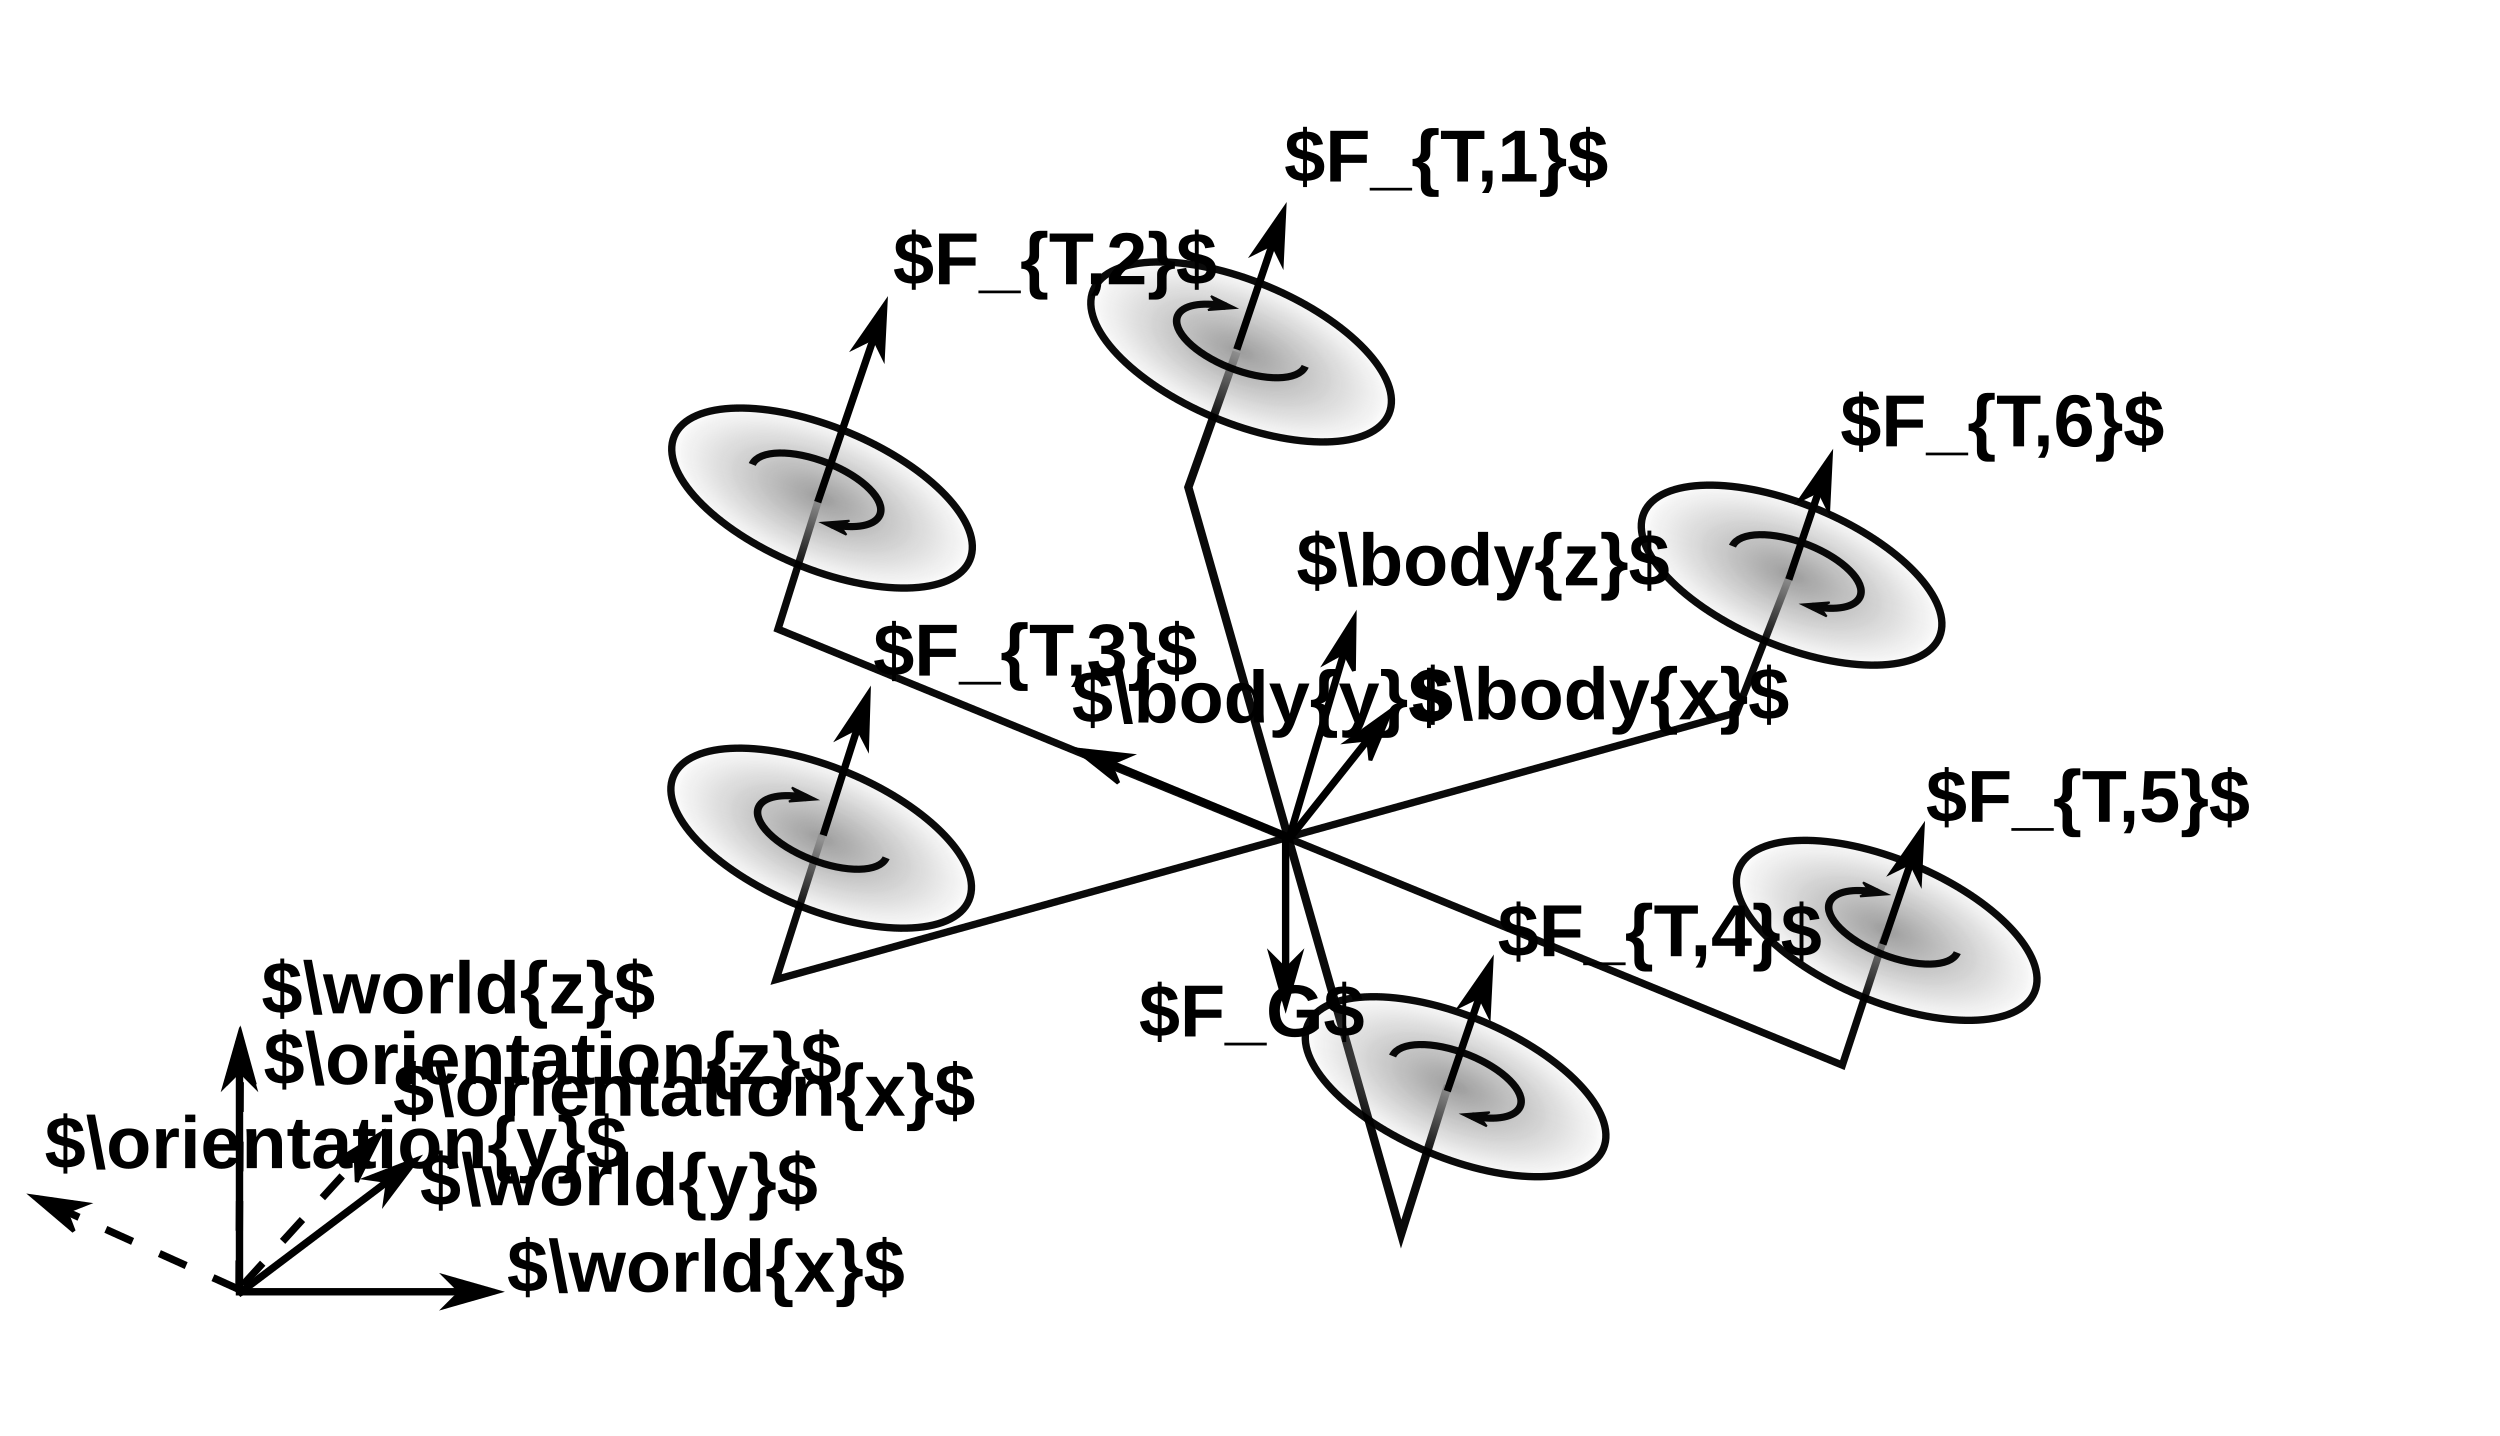
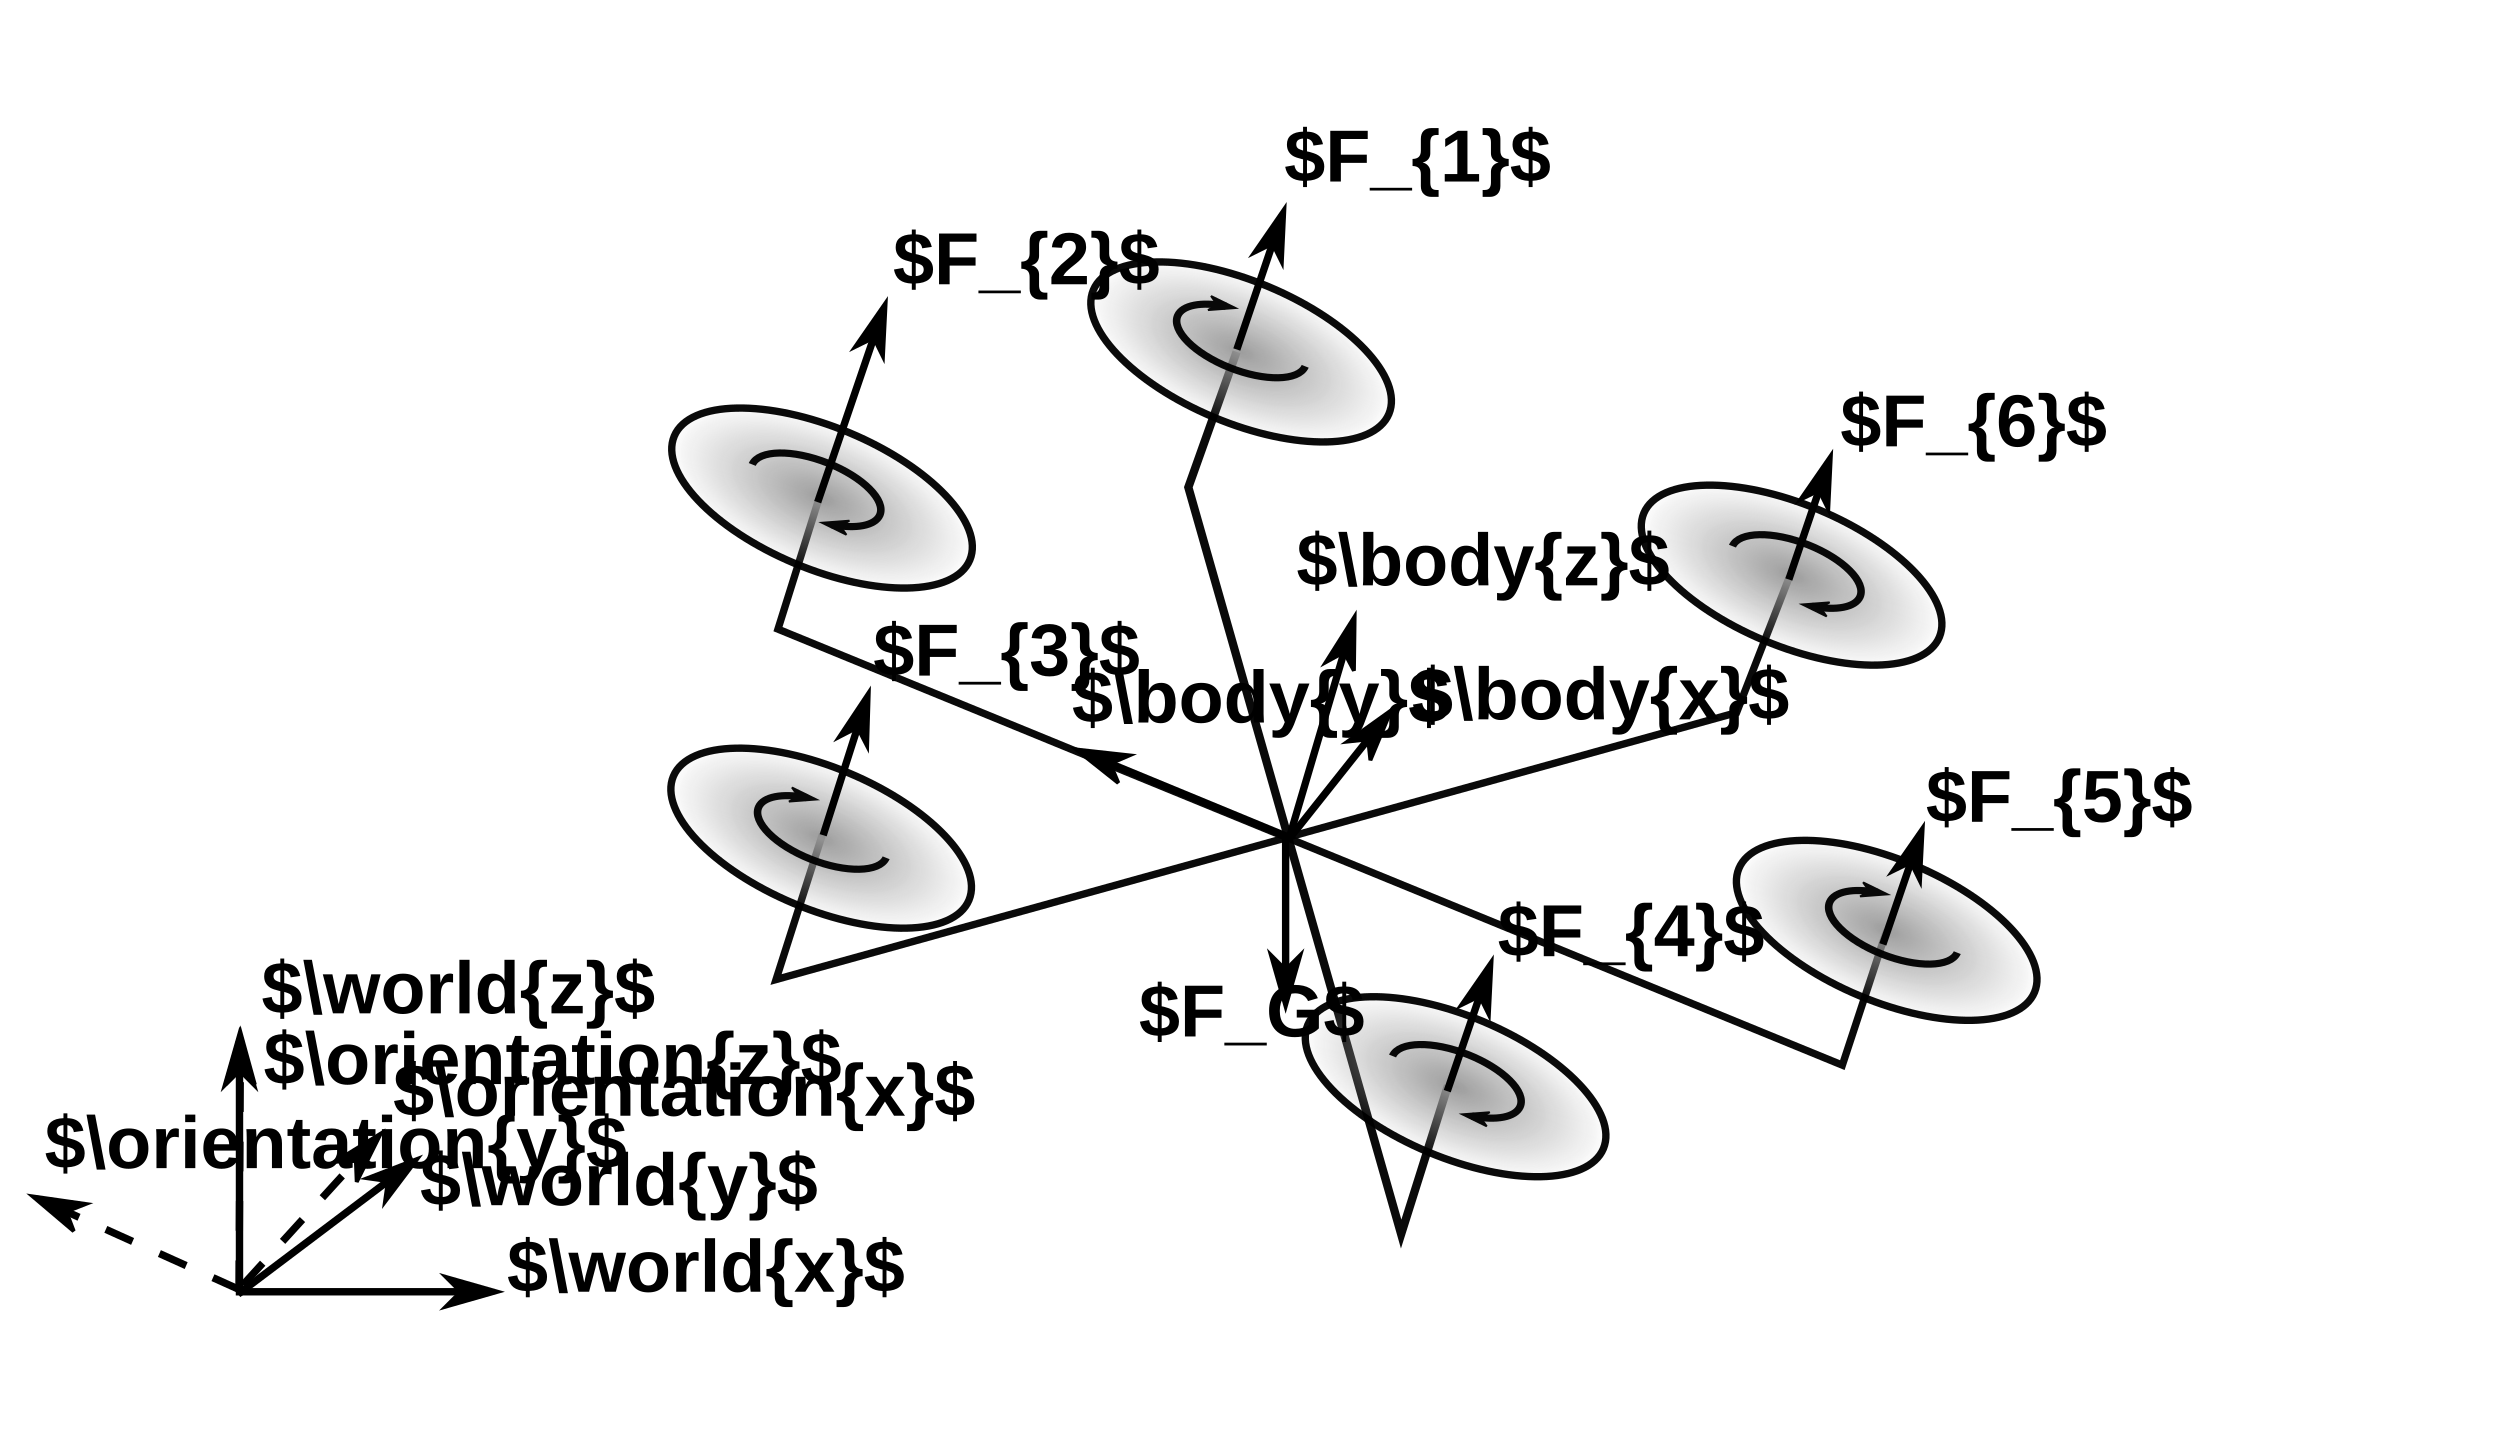
<svg xmlns="http://www.w3.org/2000/svg" xmlns:xlink="http://www.w3.org/1999/xlink" width="338.844" height="194.562" id="svg2" version="1.1">
  <defs id="defs4">
    <marker orient="auto" refY="0" refX="0" id="Arrow1Send" style="overflow:visible">
      <path id="path4243" d="M 0,0 5,-5 -12.5,0 5,5 0,0 z" style="fill-rule:evenodd;stroke:#000000;stroke-width:1pt" transform="matrix(-0.2,0,0,-0.2,-1.2,0)" />
    </marker>
    <marker orient="auto" refY="0" refX="0" id="Arrow1Mstart" style="overflow:visible">
      <path id="path4234" d="M 0,0 5,-5 -12.5,0 5,5 0,0 z" style="fill-rule:evenodd;stroke:#000000;stroke-width:1pt" transform="matrix(0.4,0,0,0.4,4,0)" />
    </marker>
    <marker orient="auto" refY="0" refX="0" id="TriangleOutM" style="overflow:visible">
      <path id="path4373" d="m 5.77,0 -8.65,5 0,-10 8.65,5 z" style="fill-rule:evenodd;stroke:#000000;stroke-width:1pt" transform="scale(0.4,0.4)" />
    </marker>
    <marker orient="auto" refY="0" refX="0" id="Arrow2Lend" style="overflow:visible">
      <path id="path4249" style="fill-rule:evenodd;stroke-width:0.625;stroke-linejoin:round" d="M 8.719,4.034 -2.207,0.016 8.719,-4.002 c -1.745,2.372 -1.735,5.617 -6e-7,8.035 z" transform="matrix(-1.1,0,0,-1.1,-1.1,0)" />
    </marker>
    <marker orient="auto" refY="0" refX="0" id="Arrow2Send" style="overflow:visible">
      <path id="path4261" style="fill-rule:evenodd;stroke-width:0.625;stroke-linejoin:round" d="M 8.719,4.034 -2.207,0.016 8.719,-4.002 c -1.745,2.372 -1.735,5.617 -6e-7,8.035 z" transform="matrix(-0.3,0,0,-0.3,0.69,0)" />
    </marker>
    <marker orient="auto" refY="0" refX="0" id="Arrow1Mend" style="overflow:visible">
      <path id="path4237" d="M 0,0 5,-5 -12.5,0 5,5 0,0 z" style="fill-rule:evenodd;stroke:#000000;stroke-width:1pt" transform="matrix(-0.4,0,0,-0.4,-4,0)" />
    </marker>
    <marker orient="auto" refY="0" refX="0" id="Arrow2Mend" style="overflow:visible">
      <path id="path4255" style="fill-rule:evenodd;stroke-width:0.625;stroke-linejoin:round" d="M 8.719,4.034 -2.207,0.016 8.719,-4.002 c -1.745,2.372 -1.735,5.617 -6e-7,8.035 z" transform="scale(-0.6,-0.6)" />
    </marker>
    <marker orient="auto" refY="0" refX="0" id="Arrow1Lend" style="overflow:visible">
      <path id="path4231" d="M 0,0 5,-5 -12.5,0 5,5 0,0 z" style="fill-rule:evenodd;stroke:#000000;stroke-width:1pt" transform="matrix(-0.8,0,0,-0.8,-10,0)" />
    </marker>
    <linearGradient id="linearGradient3884">
      <stop style="stop-color:#999999;stop-opacity:1;" offset="0" id="stop3886" />
      <stop style="stop-color:#999999;stop-opacity:0;" offset="1" id="stop3888" />
    </linearGradient>
    <radialGradient xlink:href="#linearGradient3884-6" id="radialGradient3890-5" cx="162.635" cy="345.76" fx="162.635" fy="345.76" r="22.218" gradientTransform="matrix(1,0,0,0.4544208,0,188.6397)" gradientUnits="userSpaceOnUse" />
    <linearGradient id="linearGradient3884-6">
      <stop style="stop-color:#999999;stop-opacity:1;" offset="0" id="stop3886-7" />
      <stop style="stop-color:#999999;stop-opacity:0;" offset="1" id="stop3888-0" />
    </linearGradient>
    <radialGradient xlink:href="#linearGradient3884-9" id="radialGradient3890-7" cx="162.635" cy="345.76" fx="162.635" fy="345.76" r="22.218" gradientTransform="matrix(1,0,0,0.4544208,0,188.6397)" gradientUnits="userSpaceOnUse" />
    <linearGradient id="linearGradient3884-9">
      <stop style="stop-color:#999999;stop-opacity:1;" offset="0" id="stop3886-8" />
      <stop style="stop-color:#999999;stop-opacity:0;" offset="1" id="stop3888-1" />
    </linearGradient>
    <radialGradient xlink:href="#linearGradient3884-99" id="radialGradient3890-1" cx="162.635" cy="345.76" fx="162.635" fy="345.76" r="22.218" gradientTransform="matrix(1,0,0,0.4544208,0,188.6397)" gradientUnits="userSpaceOnUse" />
    <linearGradient id="linearGradient3884-99">
      <stop style="stop-color:#999999;stop-opacity:1;" offset="0" id="stop3886-3" />
      <stop style="stop-color:#999999;stop-opacity:0;" offset="1" id="stop3888-2" />
    </linearGradient>
    <radialGradient xlink:href="#linearGradient3884-3" id="radialGradient3890-3" cx="162.635" cy="345.76" fx="162.635" fy="345.76" r="22.218" gradientTransform="matrix(1,0,0,0.4544208,0,188.6397)" gradientUnits="userSpaceOnUse" />
    <linearGradient id="linearGradient3884-3">
      <stop style="stop-color:#999999;stop-opacity:1;" offset="0" id="stop3886-0" />
      <stop style="stop-color:#999999;stop-opacity:0;" offset="1" id="stop3888-5" />
    </linearGradient>
    <radialGradient xlink:href="#linearGradient3884-0" id="radialGradient3890-31" cx="162.635" cy="345.76" fx="162.635" fy="345.76" r="22.218" gradientTransform="matrix(1,0,0,0.4544208,0,188.6397)" gradientUnits="userSpaceOnUse" />
    <linearGradient id="linearGradient3884-0">
      <stop style="stop-color:#999999;stop-opacity:1;" offset="0" id="stop3886-73" />
      <stop style="stop-color:#999999;stop-opacity:0;" offset="1" id="stop3888-7" />
    </linearGradient>
    <radialGradient xlink:href="#linearGradient3884" id="radialGradient4020" gradientUnits="userSpaceOnUse" gradientTransform="matrix(1,0,0,0.4544208,0,188.6397)" cx="162.635" cy="345.76" fx="162.635" fy="345.76" r="22.218" />
    <radialGradient xlink:href="#linearGradient3884-6" id="radialGradient4022" gradientUnits="userSpaceOnUse" gradientTransform="matrix(1,0,0,0.4544208,0,188.6397)" cx="162.635" cy="345.76" fx="162.635" fy="345.76" r="22.218" />
    <radialGradient xlink:href="#linearGradient3884-9" id="radialGradient4024" gradientUnits="userSpaceOnUse" gradientTransform="matrix(1,0,0,0.4544208,0,188.6397)" cx="162.635" cy="345.76" fx="162.635" fy="345.76" r="22.218" />
    <radialGradient xlink:href="#linearGradient3884-99" id="radialGradient4026" gradientUnits="userSpaceOnUse" gradientTransform="matrix(1,0,0,0.4544208,0,188.6397)" cx="162.635" cy="345.76" fx="162.635" fy="345.76" r="22.218" />
    <radialGradient xlink:href="#linearGradient3884-3" id="radialGradient4028" gradientUnits="userSpaceOnUse" gradientTransform="matrix(1,0,0,0.4544208,0,188.6397)" cx="162.635" cy="345.76" fx="162.635" fy="345.76" r="22.218" />
    <radialGradient xlink:href="#linearGradient3884-0" id="radialGradient4030" gradientUnits="userSpaceOnUse" gradientTransform="matrix(1,0,0,0.4544208,0,188.6397)" cx="162.635" cy="345.76" fx="162.635" fy="345.76" r="22.218" />
    <marker orient="auto" refY="0" refX="0" id="Arrow1Mstart-3" style="overflow:visible">
      <path id="path4234-1" d="M 0,0 5,-5 -12.5,0 5,5 0,0 z" style="fill-rule:evenodd;stroke:#000000;stroke-width:1pt" transform="matrix(0.4,0,0,0.4,4,0)" />
    </marker>
    <marker orient="auto" refY="0" refX="0" id="Arrow1Mend-6" style="overflow:visible">
      <path id="path4237-2" d="M 0,0 5,-5 -12.5,0 5,5 0,0 z" style="fill-rule:evenodd;stroke:#000000;stroke-width:1pt" transform="matrix(-0.4,0,0,-0.4,-4,0)" />
    </marker>
    <marker orient="auto" refY="0" refX="0" id="marker6594" style="overflow:visible">
      <path id="path6596" d="M 0,0 5,-5 -12.5,0 5,5 0,0 z" style="fill-rule:evenodd;stroke:#000000;stroke-width:1pt" transform="matrix(-0.4,0,0,-0.4,-4,0)" />
    </marker>
    <marker orient="auto" refY="0" refX="0" id="Arrow1Mend-9" style="overflow:visible">
      <path id="path4237-29" d="M 0,0 5,-5 -12.5,0 5,5 0,0 z" style="fill-rule:evenodd;stroke:#000000;stroke-width:1pt" transform="matrix(-0.4,0,0,-0.4,-4,0)" />
    </marker>
    <marker orient="auto" refY="0" refX="0" id="Arrow1Mend-2" style="overflow:visible">
      <path id="path4237-22" d="M 0,0 5,-5 -12.5,0 5,5 0,0 z" style="fill-rule:evenodd;stroke:#000000;stroke-width:1pt" transform="matrix(-0.4,0,0,-0.4,-4,0)" />
    </marker>
    <marker orient="auto" refY="0" refX="0" id="Arrow1Mstart-2" style="overflow:visible">
      <path id="path4234-7" d="M 0,0 5,-5 -12.5,0 5,5 0,0 z" style="fill-rule:evenodd;stroke:#000000;stroke-width:1pt" transform="matrix(0.4,0,0,0.4,4,0)" />
    </marker>
    <marker orient="auto" refY="0" refX="0" id="Arrow1Mend-5" style="overflow:visible">
      <path id="path4237-4" d="M 0,0 5,-5 -12.5,0 5,5 0,0 z" style="fill-rule:evenodd;stroke:#000000;stroke-width:1pt" transform="matrix(-0.4,0,0,-0.4,-4,0)" />
    </marker>
    <marker orient="auto" refY="0" refX="0" id="marker6686" style="overflow:visible">
      <path id="path6688" d="M 0,0 5,-5 -12.5,0 5,5 0,0 z" style="fill-rule:evenodd;stroke:#000000;stroke-width:1pt" transform="matrix(-0.4,0,0,-0.4,-4,0)" />
    </marker>
    <marker orient="auto" refY="0" refX="0" id="Arrow1Mend-60" style="overflow:visible">
      <path id="path4237-43" d="M 0,0 5,-5 -12.5,0 5,5 0,0 z" style="fill-rule:evenodd;stroke:#000000;stroke-width:1pt" transform="matrix(-0.4,0,0,-0.4,-4,0)" />
    </marker>
    <marker orient="auto" refY="0" refX="0" id="marker6728" style="overflow:visible">
      <path id="path6730" d="M 0,0 5,-5 -12.5,0 5,5 0,0 z" style="fill-rule:evenodd;stroke:#000000;stroke-width:1pt" transform="matrix(-0.4,0,0,-0.4,-4,0)" />
    </marker>
    <marker orient="auto" refY="0" refX="0" id="marker6732" style="overflow:visible">
      <path id="path6734" d="M 0,0 5,-5 -12.5,0 5,5 0,0 z" style="fill-rule:evenodd;stroke:#000000;stroke-width:1pt" transform="matrix(-0.4,0,0,-0.4,-4,0)" />
    </marker>
    <radialGradient xlink:href="#linearGradient3884-05" id="radialGradient4020-4" gradientUnits="userSpaceOnUse" gradientTransform="matrix(1,0,0,0.4544208,0,188.6397)" cx="162.635" cy="345.76" fx="162.635" fy="345.76" r="22.218" />
    <linearGradient id="linearGradient3884-05">
      <stop style="stop-color:#999999;stop-opacity:1;" offset="0" id="stop3886-9" />
      <stop style="stop-color:#999999;stop-opacity:0;" offset="1" id="stop3888-6" />
    </linearGradient>
    <marker orient="auto" refY="0" refX="0" id="Arrow1Send-5" style="overflow:visible">
      <path id="path4243-6" d="M 0,0 5,-5 -12.5,0 5,5 0,0 z" style="fill-rule:evenodd;stroke:#000000;stroke-width:1pt" transform="matrix(-0.2,0,0,-0.2,-1.2,0)" />
    </marker>
    <marker orient="auto" refY="0" refX="0" id="Arrow1Send-9" style="overflow:visible">
      <path id="path4243-1" d="M 0,0 5,-5 -12.5,0 5,5 0,0 z" style="fill-rule:evenodd;stroke:#000000;stroke-width:1pt" transform="matrix(-0.2,0,0,-0.2,-1.2,0)" />
    </marker>
    <marker orient="auto" refY="0" refX="0" id="Arrow1Send-1" style="overflow:visible">
      <path id="path4243-8" d="M 0,0 5,-5 -12.5,0 5,5 0,0 z" style="fill-rule:evenodd;stroke:#000000;stroke-width:1pt" transform="matrix(-0.2,0,0,-0.2,-1.2,0)" />
    </marker>
    <marker orient="auto" refY="0" refX="0" id="Arrow1Send-7" style="overflow:visible">
      <path id="path4243-11" d="M 0,0 5,-5 -12.5,0 5,5 0,0 z" style="fill-rule:evenodd;stroke:#000000;stroke-width:1pt" transform="matrix(-0.2,0,0,-0.2,-1.2,0)" />
    </marker>
    <marker orient="auto" refY="0" refX="0" id="Arrow1Send-93" style="overflow:visible">
      <path id="path4243-64" d="M 0,0 5,-5 -12.5,0 5,5 0,0 z" style="fill-rule:evenodd;stroke:#000000;stroke-width:1pt" transform="matrix(-0.2,0,0,-0.2,-1.2,0)" />
    </marker>
    <marker orient="auto" refY="0" refX="0" id="marker6732-4" style="overflow:visible">
      <path id="path6734-6" d="M 0,0 5,-5 -12.5,0 5,5 0,0 z" style="fill-rule:evenodd;stroke:#000000;stroke-width:1pt" transform="matrix(-0.4,0,0,-0.4,-4,0)" />
    </marker>
    <marker orient="auto" refY="0" refX="0" id="marker6732-43" style="overflow:visible">
      <path id="path6734-5" d="M 0,0 5,-5 -12.5,0 5,5 0,0 z" style="fill-rule:evenodd;stroke:#000000;stroke-width:1pt" transform="matrix(-0.4,0,0,-0.4,-4,0)" />
    </marker>
    <marker orient="auto" refY="0" refX="0" id="marker6732-9" style="overflow:visible">
      <path id="path6734-9" d="M 0,0 5,-5 -12.5,0 5,5 0,0 z" style="fill-rule:evenodd;stroke:#000000;stroke-width:1pt" transform="matrix(-0.4,0,0,-0.4,-4,0)" />
    </marker>
    <marker orient="auto" refY="0" refX="0" id="marker6732-8" style="overflow:visible">
      <path id="path6734-4" d="M 0,0 5,-5 -12.5,0 5,5 0,0 z" style="fill-rule:evenodd;stroke:#000000;stroke-width:1pt" transform="matrix(-0.4,0,0,-0.4,-4,0)" />
    </marker>
    <marker orient="auto" refY="0" refX="0" id="marker6732-92" style="overflow:visible">
      <path id="path6734-1" d="M 0,0 5,-5 -12.5,0 5,5 0,0 z" style="fill-rule:evenodd;stroke:#000000;stroke-width:1pt" transform="matrix(-0.4,0,0,-0.4,-4,0)" />
    </marker>
  </defs>
  <g id="layer1" transform="translate(-0.21875,0.2825477)">
    <g id="g3994" transform="matrix(0.9968542,0.07925711,-0.07925711,0.9968542,36.44185,-299.7918)">
      <g id="g4009">
        <path style="opacity:0.96;fill:none;stroke:#000000;stroke-width:1px;stroke-linecap:butt;stroke-linejoin:miter;stroke-opacity:1" d="m 103.541,360.408 -4.041,17.678 148.492,47.477 4.546,-18.688" id="path3047" transform="translate(0,-0.00129768)" />
        <path style="opacity:0.96;fill:none;stroke:#000000;stroke-width:1px;stroke-linecap:butt;stroke-linejoin:miter;stroke-opacity:1" d="m 107.7,405.384 -4.696,20.063 126.91,-46.384 5.704,-18.985" id="path3049" />
        <path style="opacity:0.96;fill:none;stroke:#000000;stroke-width:1.127px;stroke-linecap:butt;stroke-linejoin:miter;stroke-opacity:1" d="m 194.925,432.559 -4.728,20.566 -36.775,-98.613 5.062,-18.819" id="path3051" />
        <path style="opacity:0.96;fill:url(#radialGradient4020);fill-opacity:1;stroke:#000000;stroke-width:1;stroke-miterlimit:4;stroke-opacity:1;stroke-dasharray:none;stroke-dashoffset:0" id="path3072" d="m 184.353,345.76 c 0,5.3 -9.724,9.596 -21.718,9.596 -11.995,0 -21.718,-4.296 -21.718,-9.596 0,-5.3 9.724,-9.596 21.718,-9.596 11.995,0 21.718,4.296 21.718,9.596 z" transform="matrix(0.9499871,0.312289,-0.312289,0.9499871,112.5755,-43.59934)" />
        <path style="opacity:0.96;fill:url(#radialGradient4022);fill-opacity:1;stroke:#000000;stroke-width:1;stroke-miterlimit:4;stroke-opacity:1;stroke-dasharray:none;stroke-dashoffset:0" id="path3072-9" d="m 184.353,345.76 c 0,5.3 -9.724,9.596 -21.718,9.596 -11.995,0 -21.718,-4.296 -21.718,-9.596 0,-5.3 9.724,-9.596 21.718,-9.596 11.995,0 21.718,4.296 21.718,9.596 z" transform="matrix(0.9499871,0.312289,-0.312289,0.9499871,57.52216,-19.35567)" />
        <path style="opacity:0.96;fill:url(#radialGradient4024);fill-opacity:1;stroke:#000000;stroke-width:1;stroke-miterlimit:4;stroke-opacity:1;stroke-dasharray:none;stroke-dashoffset:0" id="path3072-6" d="m 184.353,345.76 c 0,5.3 -9.724,9.596 -21.718,9.596 -11.995,0 -21.718,-4.296 -21.718,-9.596 0,-5.3 9.724,-9.596 21.718,-9.596 11.995,0 21.718,4.296 21.718,9.596 z" transform="matrix(0.9499871,0.312289,-0.312289,0.9499871,61.05769,26.60627)" />
        <path style="opacity:0.96;fill:url(#radialGradient4026);fill-opacity:1;stroke:#000000;stroke-width:1;stroke-miterlimit:4;stroke-opacity:1;stroke-dasharray:none;stroke-dashoffset:0" id="path3072-0" d="m 184.353,345.76 c 0,5.3 -9.724,9.596 -21.718,9.596 -11.995,0 -21.718,-4.296 -21.718,-9.596 0,-5.3 9.724,-9.596 21.718,-9.596 11.995,0 21.718,4.296 21.718,9.596 z" transform="matrix(0.9499871,0.312289,-0.312289,0.9499871,149.446,53.37531)" />
        <path style="opacity:0.96;fill:url(#radialGradient4028);fill-opacity:1;stroke:#000000;stroke-width:1;stroke-miterlimit:4;stroke-opacity:1;stroke-dasharray:none;stroke-dashoffset:0" id="path3072-8" d="m 184.353,345.76 c 0,5.3 -9.724,9.596 -21.718,9.596 -11.995,0 -21.718,-4.296 -21.718,-9.596 0,-5.3 9.724,-9.596 21.718,-9.596 11.995,0 21.718,4.296 21.718,9.596 z" transform="matrix(0.9499871,0.312289,-0.312289,0.9499871,206.0146,27.61642)" />
        <path style="opacity:0.96;fill:url(#radialGradient4030);fill-opacity:1;stroke:#000000;stroke-width:1;stroke-miterlimit:4;stroke-opacity:1;stroke-dasharray:none;stroke-dashoffset:0" id="path3072-5" d="m 184.353,345.76 c 0,5.3 -9.724,9.596 -21.718,9.596 -11.995,0 -21.718,-4.296 -21.718,-9.596 0,-5.3 9.724,-9.596 21.718,-9.596 11.995,0 21.718,4.296 21.718,9.596 z" transform="matrix(0.9499871,0.312289,-0.312289,0.9499871,189.3471,-19.35567)" />
        <path style="opacity:0.96;fill:none;stroke:#000000;stroke-width:2.381;stroke-miterlimit:4;stroke-opacity:1;stroke-dasharray:none;stroke-dashoffset:0;marker-mid:none;marker-end:url(#Arrow1Send)" id="path3072-61" d="m 184.353,345.76 c 0,5.3 -9.724,9.596 -21.718,9.596 -11.995,0 -21.718,-4.296 -21.718,-9.596 0,-3.767 4.989,-7.186 12.755,-8.741" transform="matrix(0.4091197,0.1260854,-0.1363522,0.3892188,139.6342,179.089)" />
        <path style="opacity:0.96;fill:none;stroke:#000000;stroke-width:2.381;stroke-miterlimit:4;stroke-opacity:1;stroke-dasharray:none;stroke-dashoffset:0;marker-mid:none;marker-end:url(#Arrow1Send)" id="path3072-61-5" d="m 184.353,345.76 c 0,5.3 -9.724,9.596 -21.718,9.596 -11.995,0 -21.718,-4.296 -21.718,-9.596 0,-3.767 4.989,-7.186 12.755,-8.741" transform="matrix(0.4091197,0.1260854,-0.1363522,0.3892188,88.29179,249.9956)" />
        <path style="opacity:0.96;fill:none;stroke:#000000;stroke-width:2.381;stroke-miterlimit:4;stroke-opacity:1;stroke-dasharray:none;stroke-dashoffset:0;marker-mid:none;marker-end:url(#Arrow1Send)" id="path3072-61-7" d="m 184.353,345.76 c 0,5.3 -9.724,9.596 -21.718,9.596 -11.995,0 -21.718,-4.296 -21.718,-9.596 0,-3.767 4.989,-7.186 12.755,-8.741" transform="matrix(0.4091197,0.1260854,-0.1363522,0.3892188,234.0327,251.3058)" />
        <path style="opacity:0.96;fill:none;stroke:#000000;stroke-width:2.381;stroke-miterlimit:4;stroke-opacity:1;stroke-dasharray:none;stroke-dashoffset:0;marker-mid:none;marker-end:url(#Arrow1Send)" id="path3072-61-7-2" d="m 184.353,345.76 c 0,5.3 -9.724,9.596 -21.718,9.596 -11.995,0 -21.718,-4.296 -21.718,-9.596 0,-3.767 4.989,-7.186 12.755,-8.741" transform="matrix(-0.4091197,-0.1260854,0.1363522,-0.3892188,255.8511,514.4387)" />
        <path style="opacity:0.96;fill:none;stroke:#000000;stroke-width:2.381;stroke-miterlimit:4;stroke-opacity:1;stroke-dasharray:none;stroke-dashoffset:0;marker-mid:none;marker-end:url(#Arrow1Send)" id="path3072-61-7-2-1" d="m 184.353,345.76 c 0,5.3 -9.724,9.596 -21.718,9.596 -11.995,0 -21.718,-4.296 -21.718,-9.596 0,-3.767 4.989,-7.186 12.755,-8.741" transform="matrix(-0.4091197,-0.1260854,0.1363522,-0.3892188,215.4018,586.9799)" />
        <path style="opacity:0.96;fill:none;stroke:#000000;stroke-width:2.381;stroke-miterlimit:4;stroke-opacity:1;stroke-dasharray:none;stroke-dashoffset:0;marker-mid:none;marker-end:url(#Arrow1Send)" id="path3072-61-7-2-8" d="m 184.353,345.76 c 0,5.3 -9.724,9.596 -21.718,9.596 -11.995,0 -21.718,-4.296 -21.718,-9.596 0,-3.767 4.989,-7.186 12.755,-8.741" transform="matrix(-0.4091197,-0.1260854,0.1363522,-0.3892188,122.5344,513.932)" />
        <text xml:space="preserve" style="font-size:10px;font-style:normal;font-variant:normal;font-weight:bold;font-stretch:normal;line-height:125%;letter-spacing:0px;word-spacing:0px;fill:#000000;fill-opacity:1;stroke:none;font-family:Liberation Sans;-inkscape-font-specification:Sans Bold" x="155.161" y="397.01" id="text8684" transform="matrix(0.9968542,-0.07925711,0.07925711,0.9968542,0,0)">
          <tspan id="tspan8686" x="155.161" y="397.01">$\body{x}$</tspan>
        </text>
        <text xml:space="preserve" style="font-size:10px;font-style:normal;font-variant:normal;font-weight:bold;font-stretch:normal;line-height:125%;letter-spacing:0px;word-spacing:0px;fill:#000000;fill-opacity:1;stroke:none;font-family:Liberation Sans;-inkscape-font-specification:Sans Bold" x="139.504" y="378.84" id="text8684-9" transform="matrix(0.9968542,-0.07925711,0.07925711,0.9968542,0,0)">
          <tspan id="tspan8686-6" x="139.504" y="378.84">$\body{z}$</tspan>
        </text>
        <text xml:space="preserve" style="font-size:10px;font-style:normal;font-variant:normal;font-weight:bold;font-stretch:normal;line-height:125%;letter-spacing:0px;word-spacing:0px;fill:#000000;fill-opacity:1;stroke:none;font-family:Liberation Sans;-inkscape-font-specification:Sans Bold" x="109.074" y="397.44" id="text8684-2" transform="matrix(0.9968542,-0.07925711,0.07925711,0.9968542,0,0)">
          <tspan id="tspan8686-0" x="109.074" y="397.44">$\body{y}$</tspan>
        </text>
        <path style="fill:none;stroke:#000000;stroke-width:1;stroke-linecap:butt;stroke-linejoin:miter;stroke-miterlimit:4;stroke-opacity:1;stroke-dasharray:none;marker-end:url(#marker6732)" d="m 158.491,335.376 4.673,-18.559" id="path8718" />
        <path style="fill:none;stroke:#000000;stroke-width:1;stroke-linecap:butt;stroke-linejoin:miter;stroke-miterlimit:4;stroke-opacity:1;stroke-dasharray:none;marker-end:url(#marker6732)" d="m 103.503,360.503 6.793,-26.69" id="path8718-4" />
        <path style="fill:none;stroke:#000000;stroke-width:1;stroke-linecap:butt;stroke-linejoin:miter;stroke-miterlimit:4;stroke-opacity:1;stroke-dasharray:none;marker-end:url(#marker6732)" d="m 107.82,405.447 4.399,-18.822" id="path8718-2" />
        <path style="fill:none;stroke:#000000;stroke-width:1px;stroke-linecap:butt;stroke-linejoin:miter;stroke-opacity:1;marker-end:url(#marker6732)" d="m 194.89,433.321 4.343,-17.065" id="path8718-9" />
        <path style="fill:none;stroke:#000000;stroke-width:1;stroke-linecap:butt;stroke-linejoin:miter;stroke-miterlimit:4;stroke-opacity:1;stroke-dasharray:none;marker-end:url(#marker6732)" d="m 252.168,408.807 3.886,-15.24" id="path8718-8" />
        <path style="fill:none;stroke:#000000;stroke-width:1;stroke-linecap:butt;stroke-linejoin:miter;stroke-miterlimit:4;stroke-opacity:1;stroke-dasharray:none;marker-end:url(#marker6732)" d="m 235.542,360.521 4.106,-16.236" id="path8718-96" />
        <text xml:space="preserve" style="font-size:10px;font-style:normal;font-variant:normal;font-weight:bold;font-stretch:normal;line-height:125%;letter-spacing:0px;word-spacing:0px;fill:#000000;fill-opacity:1;stroke:none;font-family:Liberation Sans;-inkscape-font-specification:Sans Bold" x="137.844" y="324.117" id="text9016" transform="matrix(0.9968542,-0.07925711,0.07925711,0.9968542,0,0)">
-           <tspan id="tspan9018" x="137.844" y="324.117">$F_{T,1}$</tspan>
+           <tspan id="tspan9018" x="137.844" y="324.117">$F_{1}$</tspan>
        </text>
        <text xml:space="preserve" style="font-size:10px;font-style:normal;font-variant:normal;font-weight:bold;font-stretch:normal;line-height:125%;letter-spacing:0px;word-spacing:0px;fill:#000000;fill-opacity:1;stroke:none;font-family:Liberation Sans;-inkscape-font-specification:Sans Bold" x="84.817" y="338.04" id="text9016-8" transform="matrix(0.9968542,-0.07925711,0.07925711,0.9968542,0,0)">
-           <tspan id="tspan9018-2" x="84.817" y="338.04">$F_{T,2}$</tspan>
+           <tspan id="tspan9018-2" x="84.817" y="338.04">$F_{2}$</tspan>
        </text>
        <text xml:space="preserve" style="font-size:10px;font-style:normal;font-variant:normal;font-weight:bold;font-stretch:normal;line-height:125%;letter-spacing:0px;word-spacing:0px;fill:#000000;fill-opacity:1;stroke:none;font-family:Liberation Sans;-inkscape-font-specification:Sans Bold" x="82.138" y="391.076" id="text9016-0" transform="matrix(0.9968542,-0.07925711,0.07925711,0.9968542,0,0)">
-           <tspan id="tspan9018-1" x="82.138" y="391.076">$F_{T,3}$</tspan>
+           <tspan id="tspan9018-1" x="82.138" y="391.076">$F_{3}$</tspan>
        </text>
        <text xml:space="preserve" style="font-size:10px;font-style:normal;font-variant:normal;font-weight:bold;font-stretch:normal;line-height:125%;letter-spacing:0px;word-spacing:0px;fill:#000000;fill-opacity:1;stroke:none;font-family:Liberation Sans;-inkscape-font-specification:Sans Bold" x="166.781" y="429.112" id="text9016-3" transform="matrix(0.9968542,-0.07925711,0.07925711,0.9968542,0,0)">
-           <tspan id="tspan9018-3" x="166.781" y="429.112">$F_{T,4}$</tspan>
+           <tspan id="tspan9018-3" x="166.781" y="429.112">$F_{4}$</tspan>
        </text>
        <text xml:space="preserve" style="font-size:10px;font-style:normal;font-variant:normal;font-weight:bold;font-stretch:normal;line-height:125%;letter-spacing:0px;word-spacing:0px;fill:#000000;fill-opacity:1;stroke:none;font-family:Liberation Sans;-inkscape-font-specification:Sans Bold" x="224.817" y="410.897" id="text9016-7" transform="matrix(0.9968542,-0.07925711,0.07925711,0.9968542,0,0)">
-           <tspan id="tspan9018-8" x="224.817" y="410.897">$F_{T,5}$</tspan>
+           <tspan id="tspan9018-8" x="224.817" y="410.897">$F_{5}$</tspan>
        </text>
        <text xml:space="preserve" style="font-size:10px;font-style:normal;font-variant:normal;font-weight:bold;font-stretch:normal;line-height:125%;letter-spacing:0px;word-spacing:0px;fill:#000000;fill-opacity:1;stroke:none;font-family:Liberation Sans;-inkscape-font-specification:Sans Bold" x="213.21" y="360.005" id="text9016-2" transform="matrix(0.9968542,-0.07925711,0.07925711,0.9968542,0,0)">
-           <tspan id="tspan9018-9" x="213.21" y="360.005">$F_{T,6}$</tspan>
+           <tspan id="tspan9018-9" x="213.21" y="360.005">$F_{6}$</tspan>
        </text>
        <text xml:space="preserve" style="font-size:10px;font-style:normal;font-variant:normal;font-weight:bold;font-stretch:normal;line-height:125%;letter-spacing:0px;word-spacing:0px;fill:#000000;fill-opacity:1;stroke:none;font-family:Liberation Sans;-inkscape-font-specification:Sans Bold" x="32.501" y="474.583" id="text9077" transform="matrix(0.9968542,-0.07925711,0.07925711,0.9968542,0,0)">
          <tspan id="tspan9079" x="32.501" y="474.583">$\world{x}$</tspan>
        </text>
        <text xml:space="preserve" style="font-size:10px;font-style:normal;font-variant:normal;font-weight:bold;font-stretch:normal;line-height:125%;letter-spacing:0px;word-spacing:0px;fill:#000000;fill-opacity:1;stroke:none;font-family:Liberation Sans;-inkscape-font-specification:Sans Bold" x="20.708" y="462.861" id="text9077-6" transform="matrix(0.9968542,-0.07925711,0.07925711,0.9968542,0,0)">
          <tspan id="tspan9079-4" x="20.708" y="462.861">$\world{y}$</tspan>
        </text>
        <text xml:space="preserve" style="font-size:10px;font-style:normal;font-variant:normal;font-weight:bold;font-stretch:normal;line-height:125%;letter-spacing:0px;word-spacing:0px;fill:#000000;fill-opacity:1;stroke:none;font-family:Liberation Sans;-inkscape-font-specification:Sans Bold" x="-0.779" y="436.85" id="text9077-9" transform="matrix(0.9968542,-0.07925711,0.07925711,0.9968542,0,0)">
          <tspan id="tspan9079-0" x="-0.779" y="436.85">$\world{z}$</tspan>
        </text>
        <text xml:space="preserve" style="font-size:10px;font-style:normal;font-variant:normal;font-weight:bold;font-stretch:normal;line-height:125%;letter-spacing:0px;word-spacing:0px;fill:#000000;fill-opacity:1;stroke:none;font-family:Liberation Sans;-inkscape-font-specification:Sans Bold" x="-0.495" y="446.446" id="text9077-9-2" transform="matrix(0.9968542,-0.07925711,0.07925711,0.9968542,0,0)">
          <tspan id="tspan9079-0-5" x="-0.495" y="446.446">$\orientation{z}$</tspan>
        </text>
      </g>
    </g>
    <g id="g6576" transform="translate(-20.35714,-18.92857)">
      <path id="path4034" d="m 53.036,159.734 0,33.995 33.995,0" style="fill:none;stroke:#000000;stroke-width:1.005px;stroke-linecap:butt;stroke-linejoin:miter;stroke-opacity:1;marker-start:url(#Arrow1Mstart);marker-end:url(#Arrow1Mend)" />
      <path id="path4042" d="m 52.843,194.052 23.499,-17.731" style="fill:none;stroke:#000000;stroke-width:1;stroke-linecap:butt;stroke-linejoin:miter;stroke-miterlimit:4;stroke-opacity:1;stroke-dasharray:none;marker-start:none;marker-end:url(#Arrow1Mend)" />
    </g>
    <g id="g6576-0" transform="matrix(0.9128285,-0.05386711,0.05414368,0.9258913,118.1149,-61.94144)" style="stroke-width:1.086;stroke-miterlimit:4;stroke-dasharray:none">
      <path id="path4042-6" d="M 51.201,191.959 66.319,175.29" style="fill:none;stroke:#000000;stroke-width:1.086;stroke-linecap:butt;stroke-linejoin:miter;stroke-miterlimit:4;stroke-opacity:1;stroke-dasharray:none;marker-start:none;marker-end:url(#Arrow1Mend)" />
      <path id="path4042-6-0" d="M 50.43,191.93 21.107,177.957" style="fill:none;stroke:#000000;stroke-width:1.086;stroke-linecap:butt;stroke-linejoin:miter;stroke-miterlimit:4;stroke-opacity:1;stroke-dasharray:none;marker-start:none;marker-end:url(#Arrow1Mend)" />
      <path id="path4042-6-2" d="M 50.774,192.462 62.089,161.509" style="fill:none;stroke:#000000;stroke-width:1.086;stroke-linecap:butt;stroke-linejoin:miter;stroke-miterlimit:4;stroke-opacity:1;stroke-dasharray:none;marker-start:none;marker-end:url(#Arrow1Mend)" />
    </g>
    <g id="g6576-0-3" transform="matrix(0.9128285,-0.05386711,0.05414368,0.9258913,-24.82052,-0.3287037)" style="stroke:#000000;stroke-width:1.086;stroke-miterlimit:4;stroke-opacity:1;stroke-dasharray:4.343, 4.343;stroke-dashoffset:0">
      <path id="path4042-6-3" d="M 52.148,191.191 73.078,171.044" style="fill:none;stroke:#000000;stroke-width:1.086;stroke-linecap:butt;stroke-linejoin:miter;stroke-miterlimit:4;stroke-opacity:1;stroke-dasharray:4.343, 4.343;stroke-dashoffset:0;marker-start:none;marker-end:url(#Arrow1Mend)" />
      <path id="path4042-6-0-0" d="M 51.648,191.858 22.797,176.96" style="fill:none;stroke:#000000;stroke-width:1.086;stroke-linecap:butt;stroke-linejoin:miter;stroke-miterlimit:4;stroke-opacity:1;stroke-dasharray:4.343, 4.343;stroke-dashoffset:0;marker-start:none;marker-end:url(#Arrow1Mend)" />
      <path id="path4042-6-2-3" d="m 51.536,191.919 2.381,-36.501" style="fill:none;stroke:#000000;stroke-width:1.086;stroke-linecap:butt;stroke-linejoin:miter;stroke-miterlimit:4;stroke-opacity:1;stroke-dasharray:4.343, 4.343;stroke-dashoffset:0;marker-start:none;marker-end:url(#Arrow1Mend)" />
    </g>
    <text xml:space="preserve" style="font-size:10px;font-style:normal;font-variant:normal;font-weight:bold;font-stretch:normal;line-height:125%;letter-spacing:0px;word-spacing:0px;fill:#000000;fill-opacity:1;stroke:none;font-family:Liberation Sans;-inkscape-font-specification:Sans Bold" x="6.275" y="158.039" id="text9077-9-2-4">
      <tspan x="6.275" y="158.039" id="tspan9153">$\orientation{y}$</tspan>
    </text>
    <text xml:space="preserve" style="font-size:10px;font-style:normal;font-variant:normal;font-weight:bold;font-stretch:normal;line-height:125%;letter-spacing:0px;word-spacing:0px;fill:#000000;fill-opacity:1;stroke:none;font-family:Liberation Sans;-inkscape-font-specification:Sans Bold" x="53.499" y="150.948" id="text9077-9-2-3">
      <tspan id="tspan9079-0-5-6" x="53.499" y="150.948">$\orientation{x}$</tspan>
    </text>
    <path style="fill:none;stroke:#000000;stroke-width:1;stroke-linecap:butt;stroke-linejoin:miter;stroke-opacity:1;marker-end:url(#marker6732-92);stroke-miterlimit:4;stroke-dasharray:none" d="m 174.47,113.324 0,21.835" id="path9265" />
    <text xml:space="preserve" style="font-size:10px;font-style:normal;font-variant:normal;font-weight:bold;font-stretch:normal;line-height:125%;letter-spacing:0px;word-spacing:0px;fill:#000000;fill-opacity:1;stroke:none;font-family:Liberation Sans;-inkscape-font-specification:Sans Bold" x="154.59" y="140.199" id="text9505">
      <tspan id="tspan9507" x="154.59" y="140.199">$F_G$</tspan>
    </text>
  </g>
</svg>
